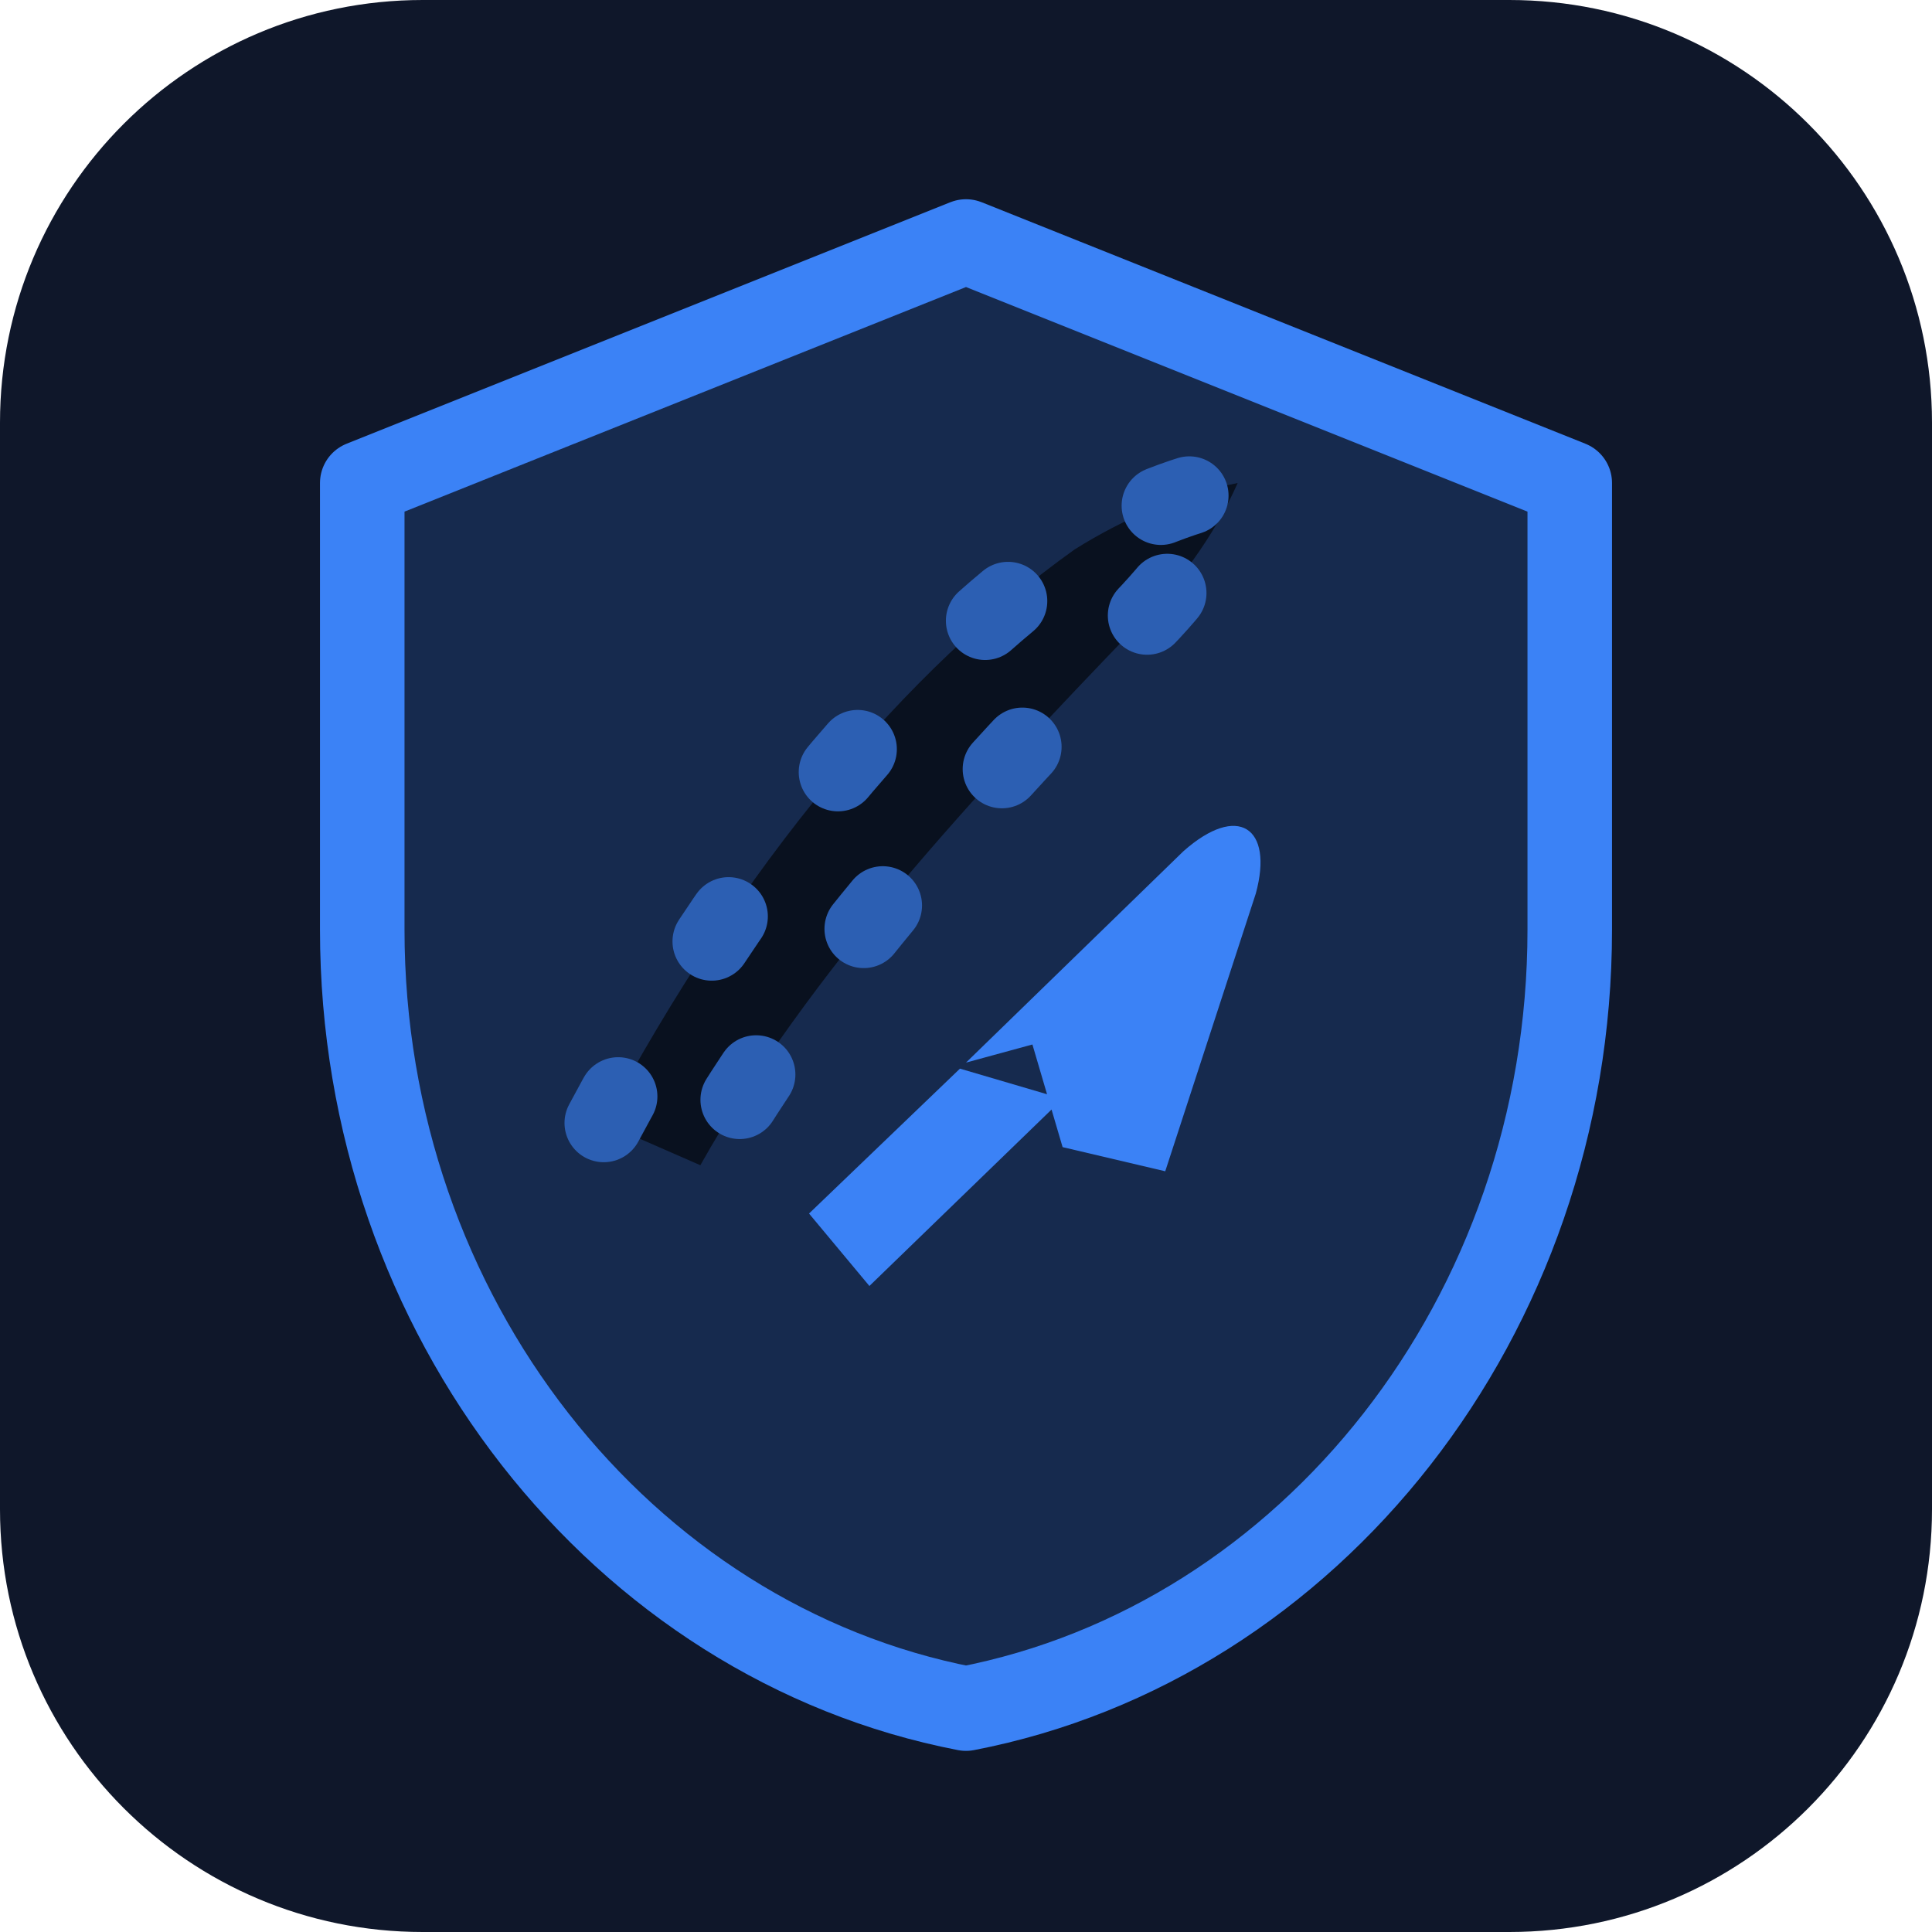
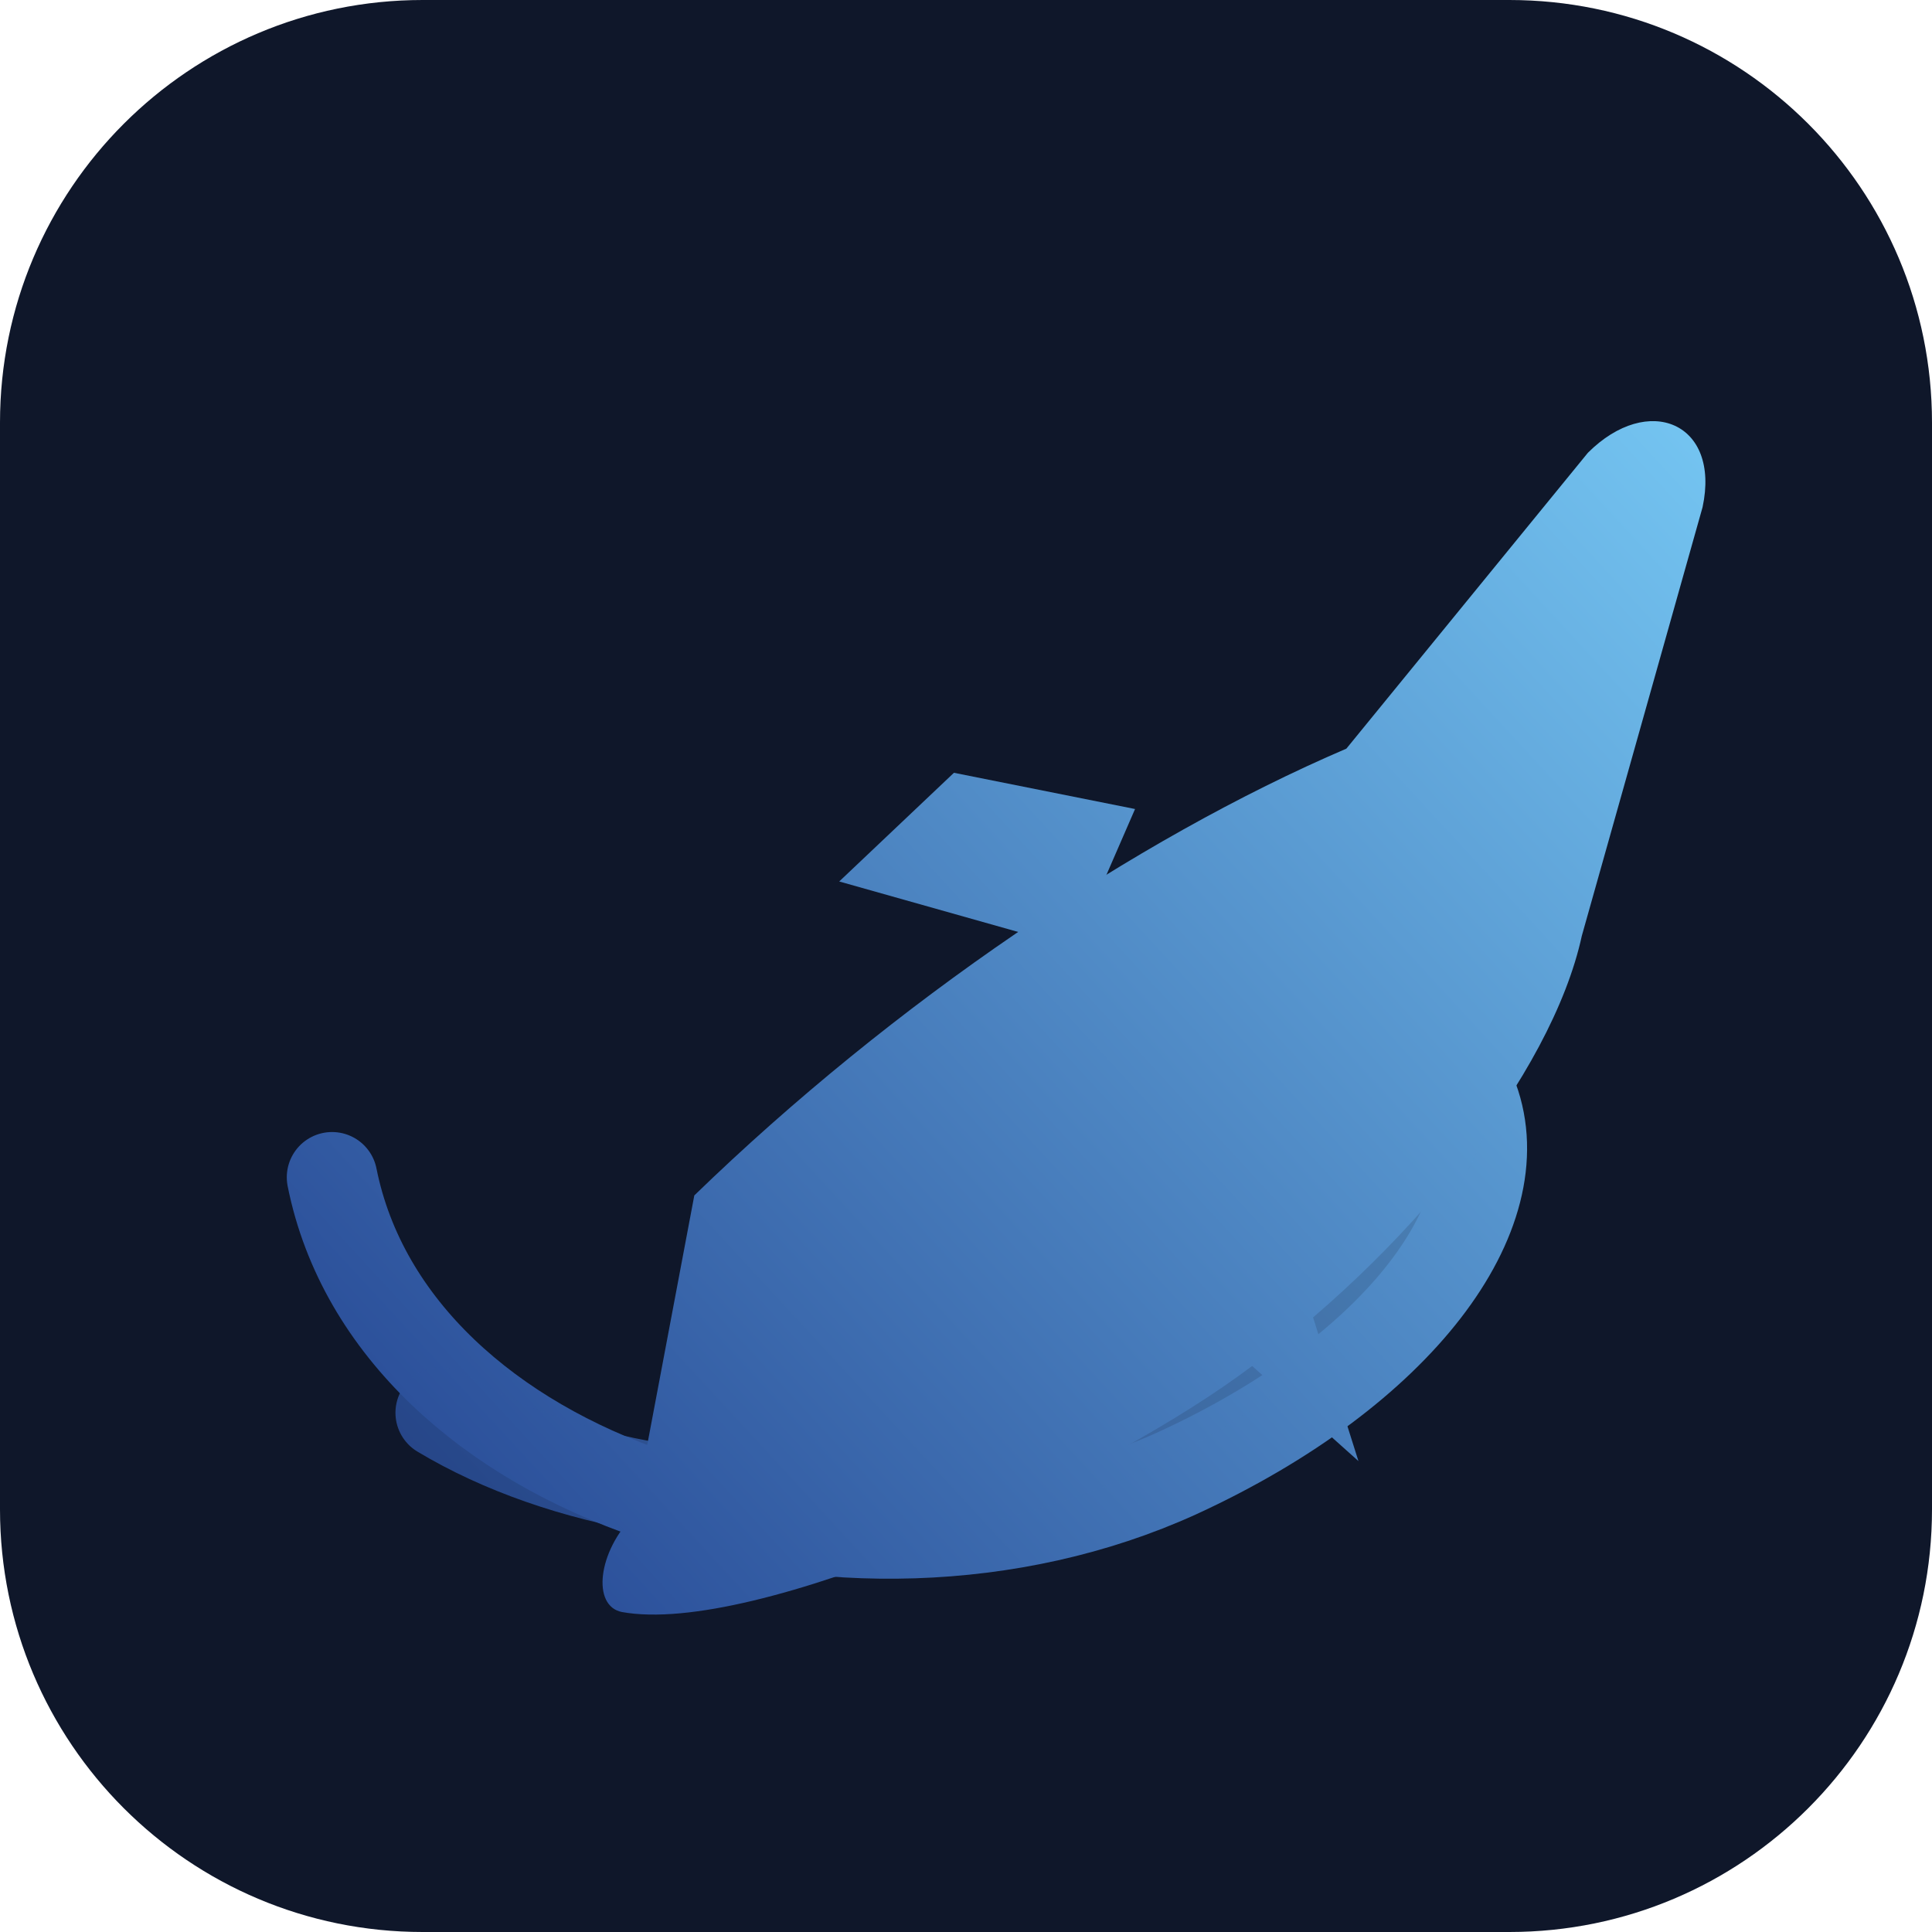
<svg xmlns="http://www.w3.org/2000/svg" width="32" height="32" viewBox="0 0 32 32">
+   <defs>
+     <linearGradient id="fg-jet-icon" x1="3" y1="27" x2="29" y2="3" gradientUnits="userSpaceOnUse">
+       <stop stop-color="#1E3A8A" />
+       <stop offset="1" stop-color="#7DD3FC" />
+     </linearGradient>
+   </defs>
  <rect width="32" height="32" rx="7" fill="#0F172A" />
-   <path d="M16 4L26 8v7.4c0 6.4-4.3 11.8-10 12.9-5.7-1.1-10-6.5-10-12.9V8L16 4Z" fill="#3B82F6" fill-opacity="0.18" stroke="#3B82F6" stroke-width="1.4" stroke-linejoin="round" />
-   <path d="M10 18.6c2.3-4.3 5-7.5 7.8-9.5.8-.5 1.7-.9 2.7-1.1-.4.9-1 1.7-1.7 2.4-2.6 2.7-5.4 5.7-7.2 8.9" stroke="#3B82F6" stroke-width="1.3" stroke-linecap="round" stroke-dasharray="0.5 3" opacity="0.6" />
-   <path d="M13.4 20.1l2.5-2.4 1.7.5-3.2 3.1-1-1.2Zm2.6-2.5l3.6-3.5c.9-.8 1.5-.4 1.2.7l-1.5 4.6-1.7-.4-.5-1.7-1.1.3Z" fill="#3B82F6" />
+   <path d="M5.5 19.5c1 5 8.5 7.4 14 4.9 3.7-1.7 5.6-4.3 4.9-6.2" stroke="url(#fg-jet-icon)" stroke-width="1.5" stroke-linecap="round" fill="none" />
+   <path d="M7.3 23.4c4 2.4 11.6 2 15.4-2.9 1.5-1.9 1.9-3.7 1.1-5" stroke="url(#fg-jet-icon)" stroke-width="1.5" stroke-linecap="round" fill="none" opacity="0.85" />
+   <path d="M11.5 19.8c3.3-3.2 7.3-5.9 10.8-7.4l4-4.9c1-1 2.2-.5 1.9.9l-2 7.1c-.5 2.3-2.9 5.3-5.7 7.3-2.5 1.8-8 4.3-10.2 3.9-.5-.1-.4-1 .2-1.6Z" fill="url(#fg-jet-icon)" />
+   <path d="M17.8 15.7 13.9 14.6l1.9-1.8 3 .6-1 2.3Z" fill="url(#fg-jet-icon)" />
+   <path d="M21.3 20.4 22.5 24.2l-1.9-1.7-.8-3 1.5.9Z" fill="url(#fg-jet-icon)" />
</svg>
